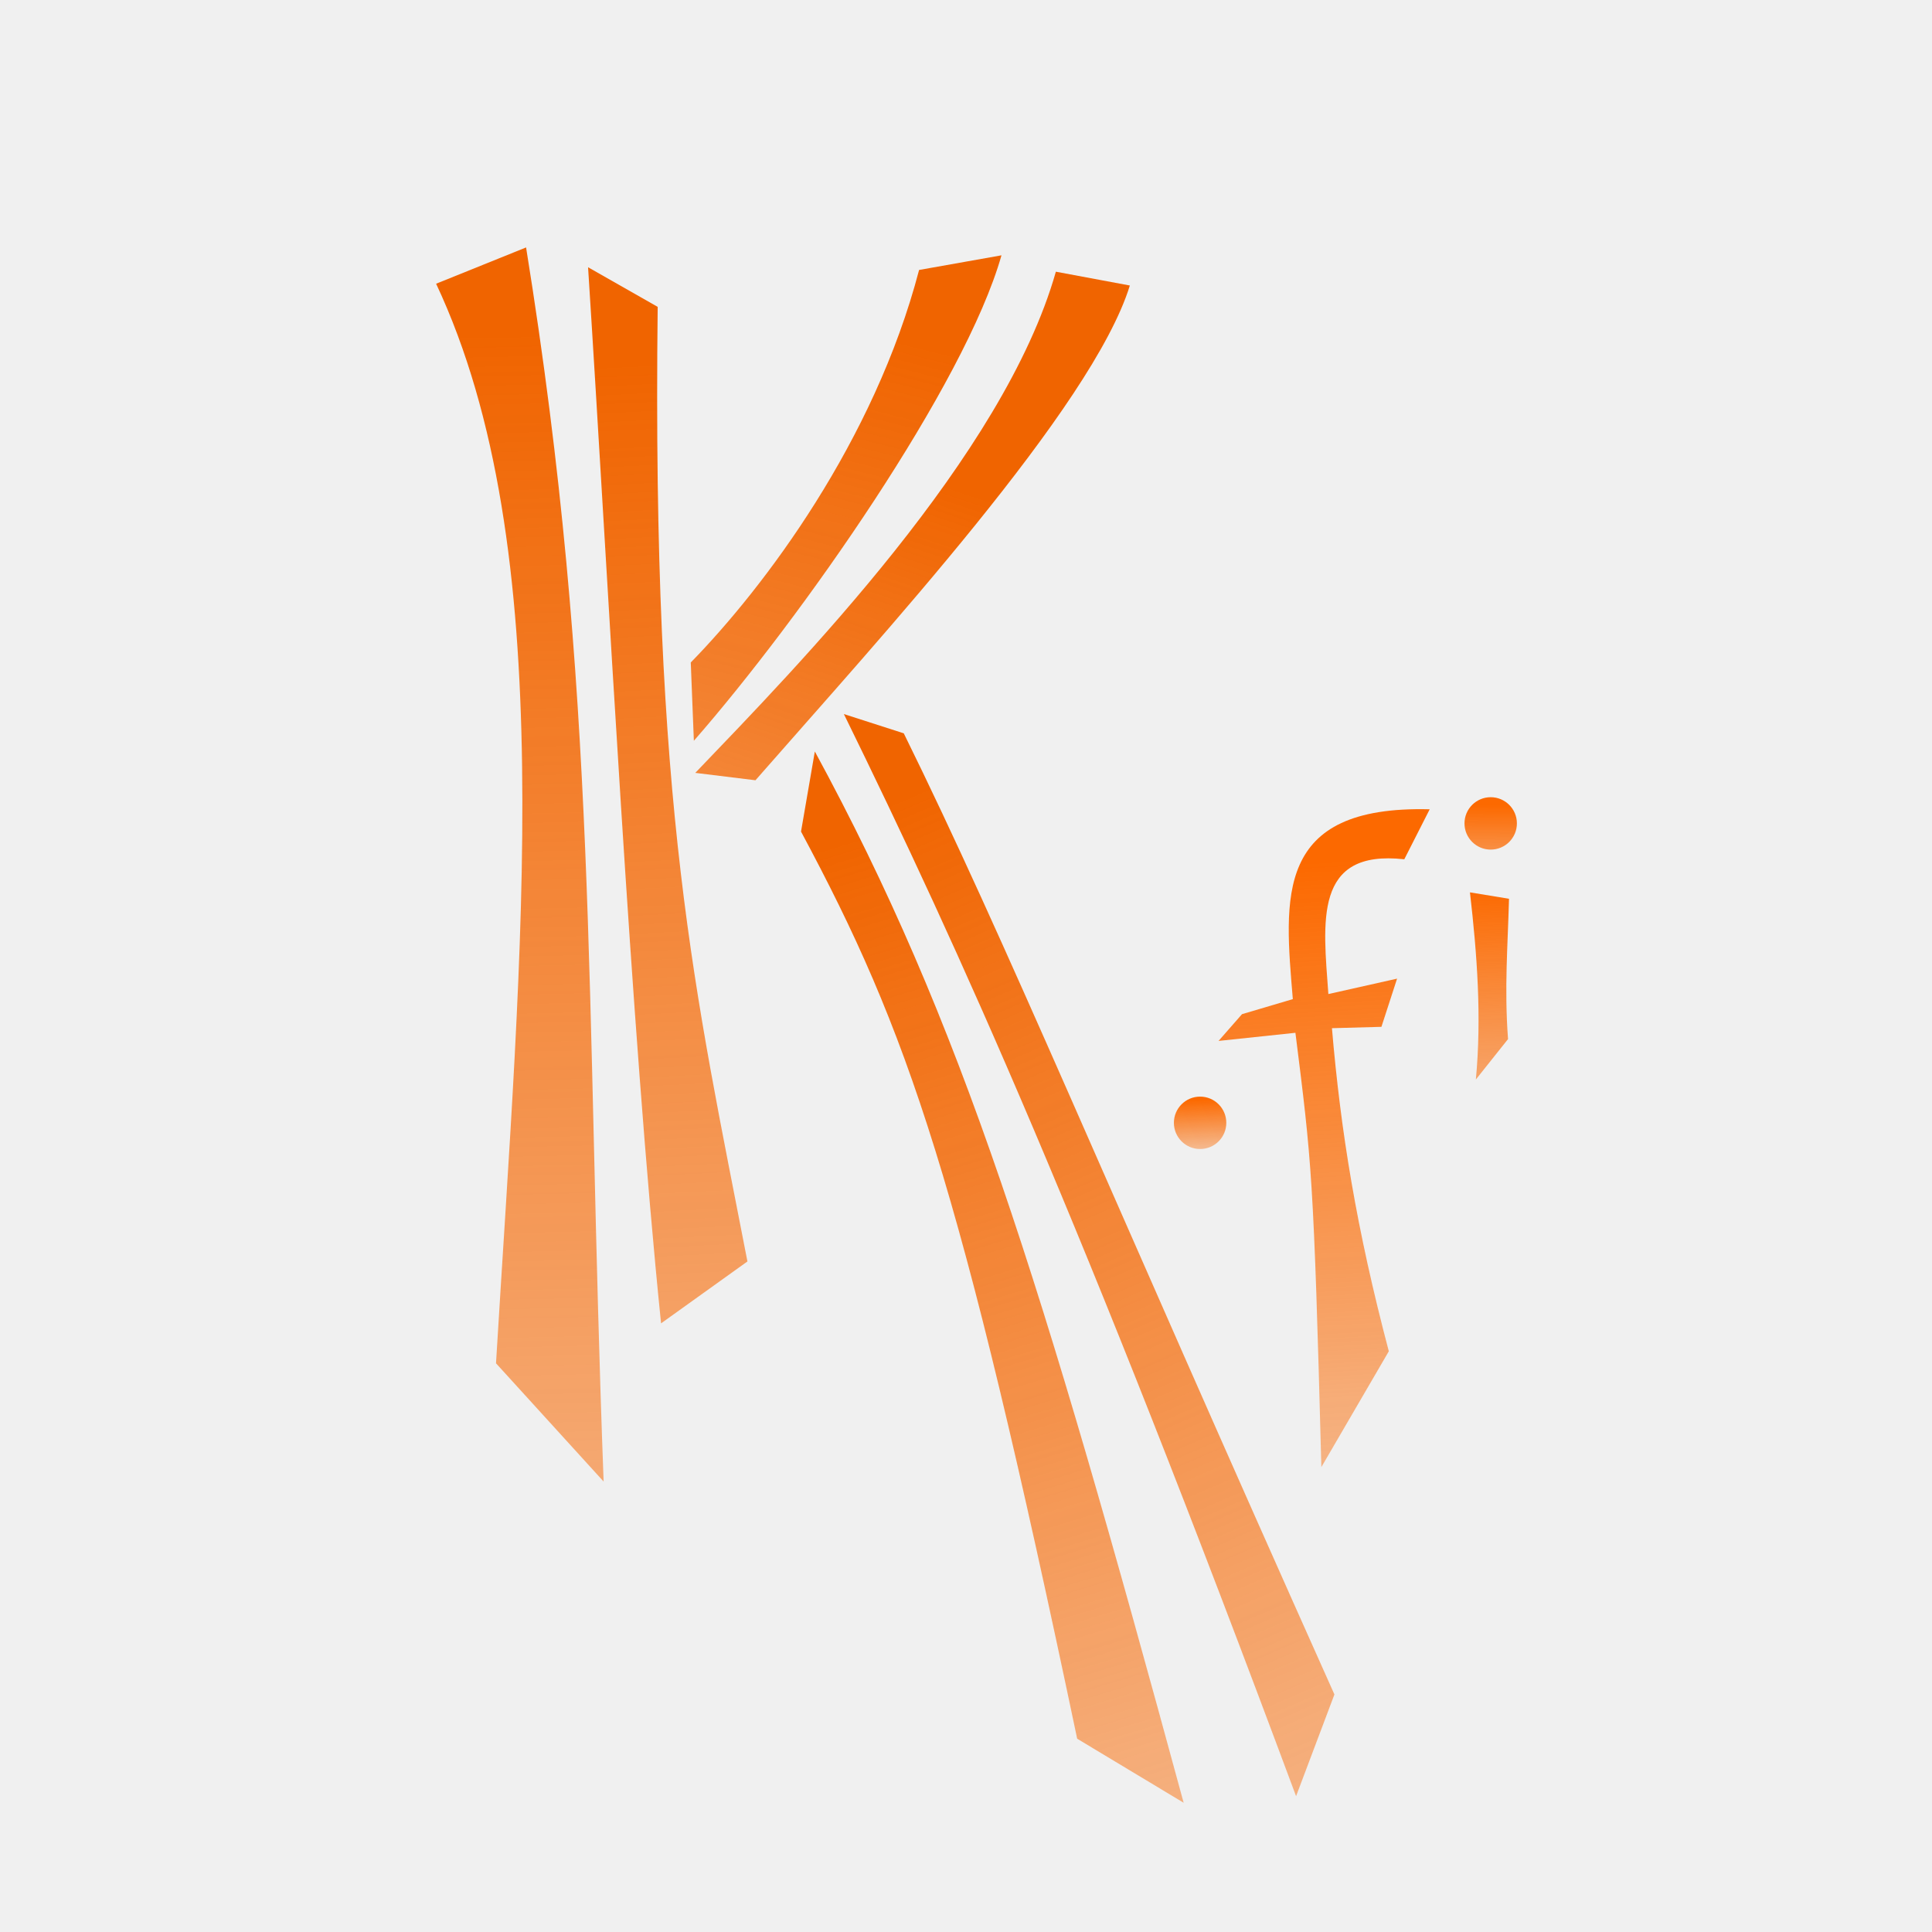
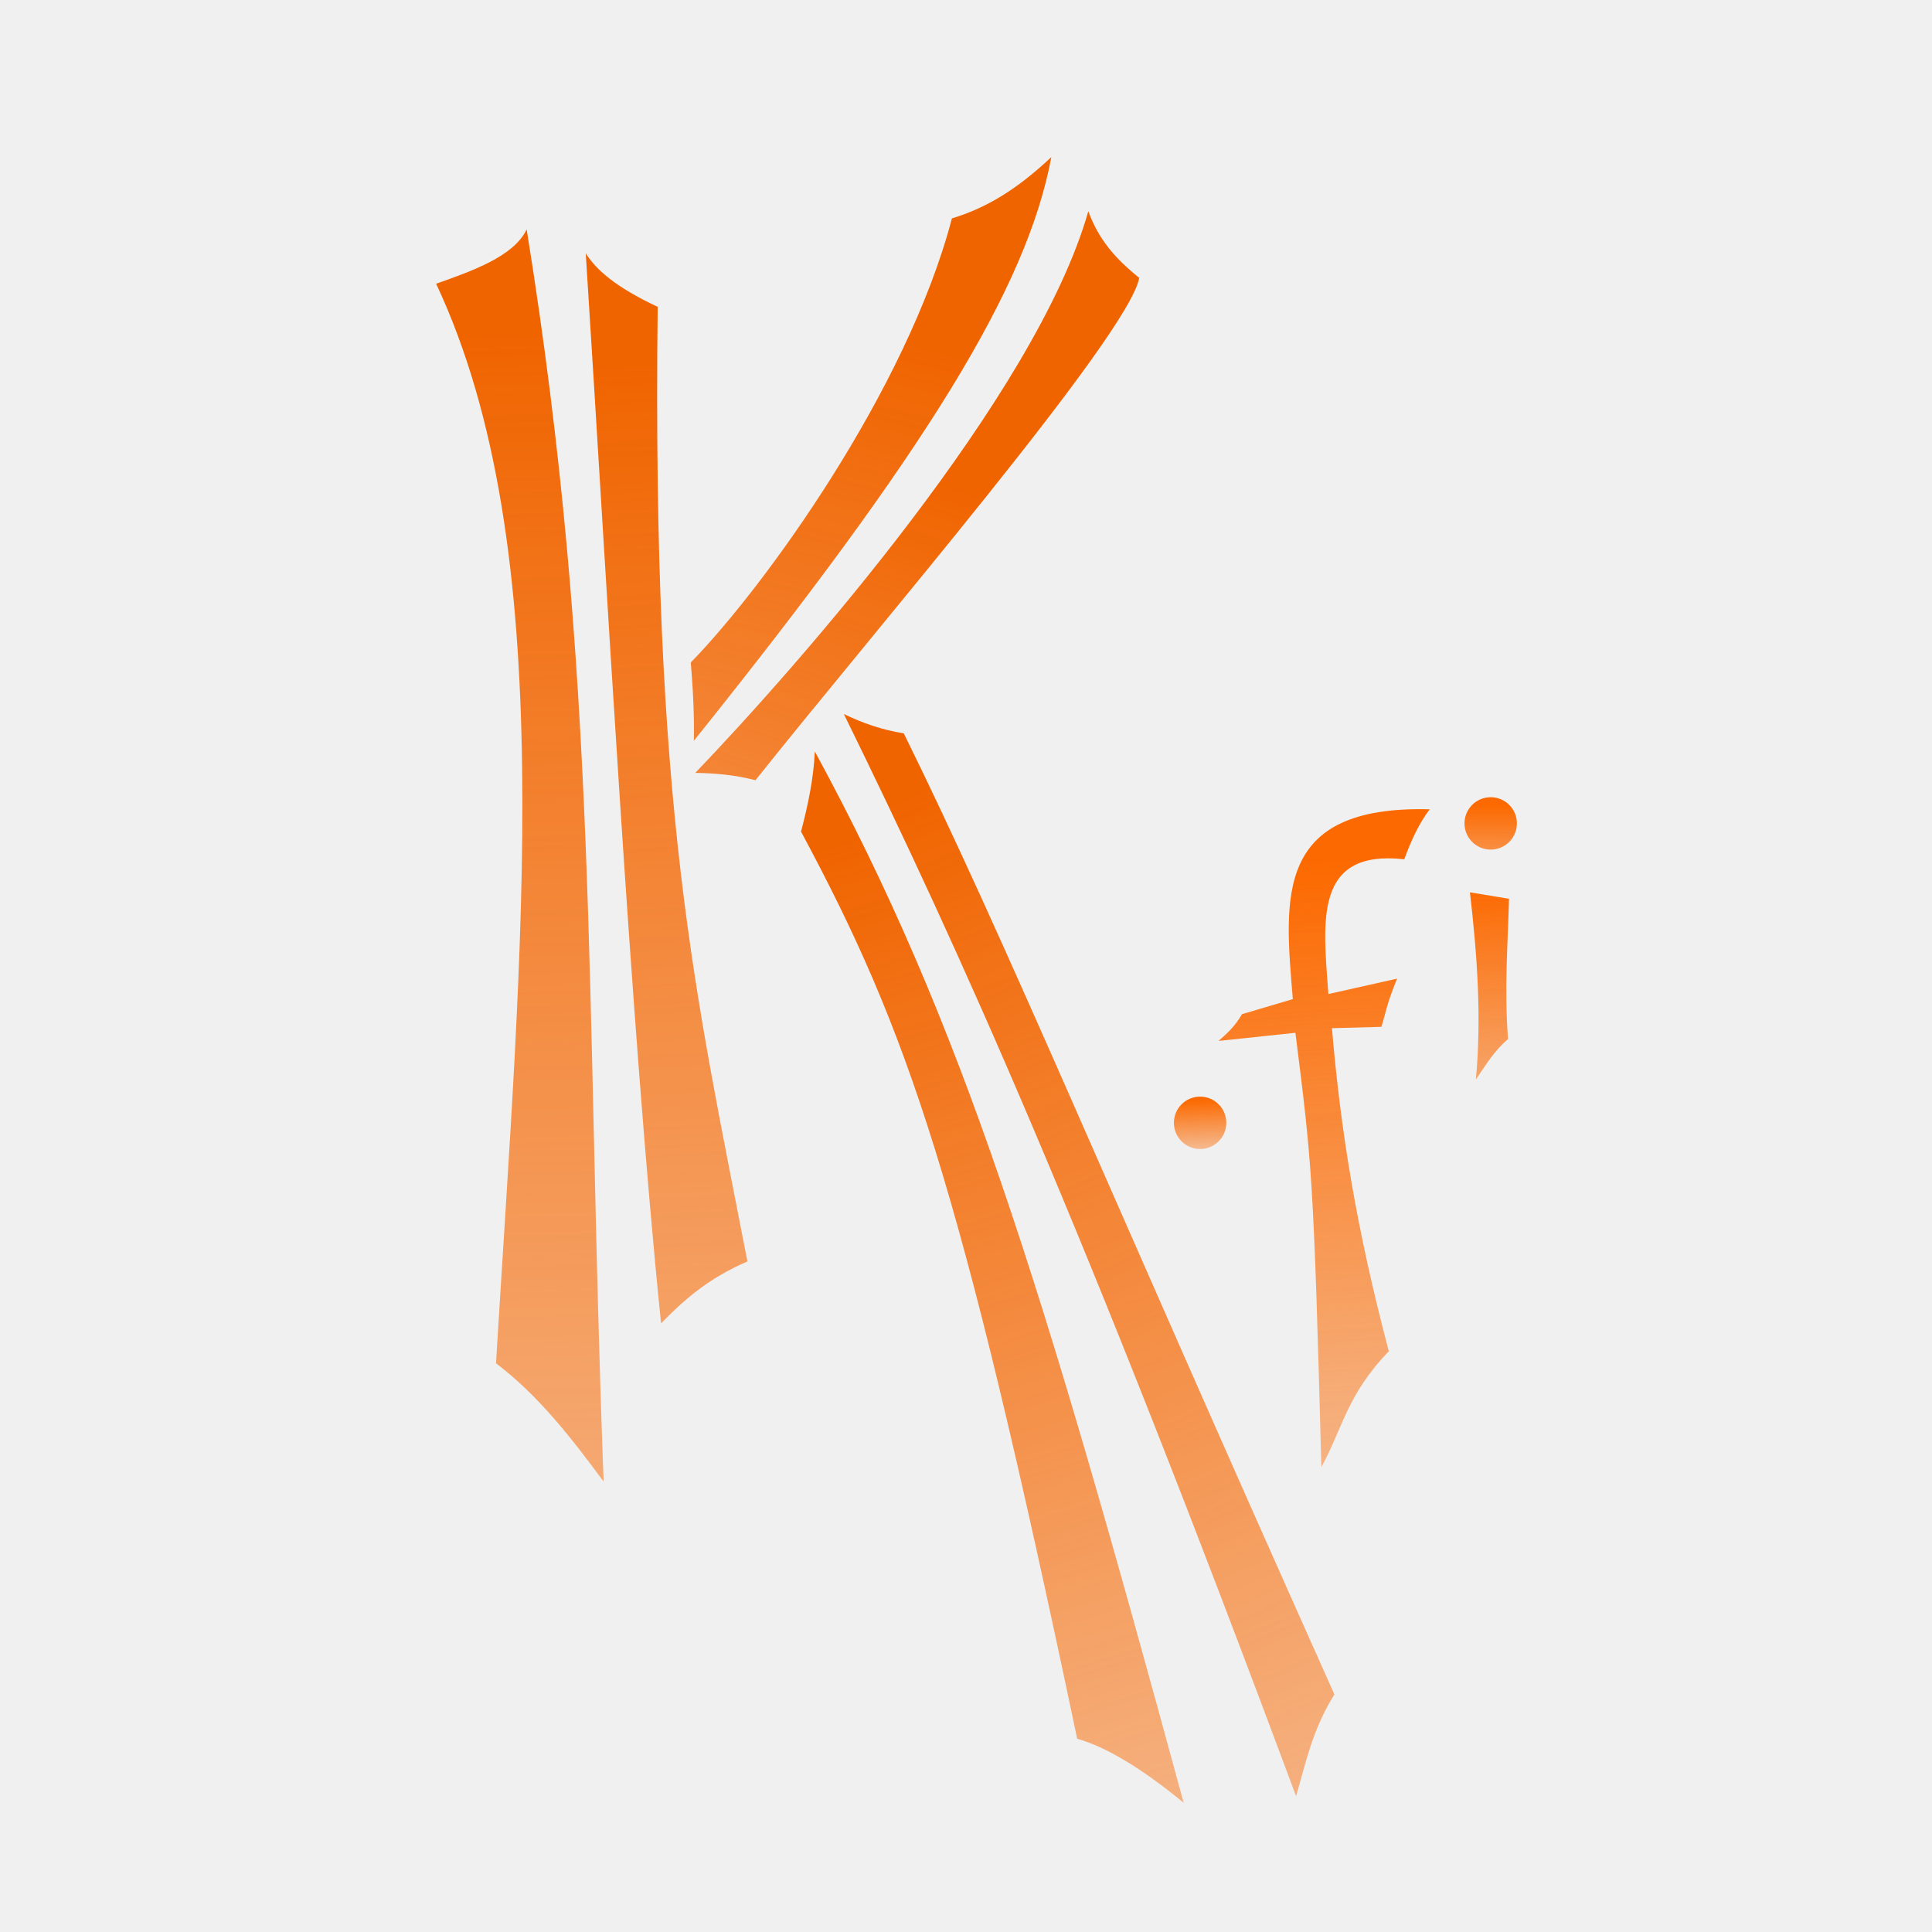
<svg xmlns="http://www.w3.org/2000/svg" xmlns:xlink="http://www.w3.org/1999/xlink" width="512" height="512" viewBox="0 0 512 512" version="1.1" id="svg1">
  <defs id="defs1">
    <linearGradient id="linearGradient28">
      <stop style="stop-color:#fc6900;stop-opacity:1;" offset="0" id="stop27" />
      <stop style="stop-color:#fc6900;stop-opacity:0.4;" offset="1" id="stop28" />
    </linearGradient>
    <linearGradient id="linearGradient26">
      <stop style="stop-color:#f06400;stop-opacity:1;" offset="0" id="stop25" />
      <stop style="stop-color:#fc6900;stop-opacity:0.4;" offset="1" id="stop26" />
    </linearGradient>
    <linearGradient id="linearGradient24">
      <stop style="stop-color:#f06400;stop-opacity:1;" offset="0" id="stop23" />
      <stop style="stop-color:#fc6900;stop-opacity:0.4;" offset="1" id="stop24" />
    </linearGradient>
    <linearGradient id="linearGradient22">
      <stop style="stop-color:#f06400;stop-opacity:1;" offset="0" id="stop21" />
      <stop style="stop-color:#fc6900;stop-opacity:0.4;" offset="1" id="stop22" />
    </linearGradient>
    <linearGradient id="linearGradient20">
      <stop style="stop-color:#f06400;stop-opacity:1;" offset="0" id="stop19" />
      <stop style="stop-color:#fc6900;stop-opacity:0.4;" offset="1" id="stop20" />
    </linearGradient>
    <linearGradient id="linearGradient18">
      <stop style="stop-color:#f06400;stop-opacity:1;" offset="0" id="stop17" />
      <stop style="stop-color:#fc6900;stop-opacity:0.4;" offset="1" id="stop18" />
    </linearGradient>
    <linearGradient id="linearGradient14">
      <stop style="stop-color:#fc6900;stop-opacity:1;" offset="0" id="stop14" />
      <stop style="stop-color:#fc6900;stop-opacity:0.4;" offset="1" id="stop15" />
    </linearGradient>
    <linearGradient id="linearGradient12">
      <stop style="stop-color:#fc6900;stop-opacity:1;" offset="0" id="stop12" />
      <stop style="stop-color:#fc6900;stop-opacity:0.5;" offset="0.776" id="stop16" />
      <stop style="stop-color:#fc6900;stop-opacity:0.4;" offset="1" id="stop13" />
    </linearGradient>
    <linearGradient id="linearGradient9">
      <stop style="stop-color:#fc6900;stop-opacity:1;" offset="0" id="stop9" />
      <stop style="stop-color:#fc6900;stop-opacity:0;" offset="1" id="stop10" />
    </linearGradient>
    <linearGradient id="linearGradient2">
      <stop style="stop-color:#f06400;stop-opacity:1;" offset="0" id="stop2" />
      <stop style="stop-color:#fc6900;stop-opacity:0.4;" offset="1" id="stop3" />
    </linearGradient>
    <linearGradient xlink:href="#linearGradient22" id="linearGradient3" x1="89.877" y1="88.668" x2="99.453" y2="525.153" gradientUnits="userSpaceOnUse" gradientTransform="matrix(0.8844483,0,0,0.8844483,54.69905,9.787277)" />
    <linearGradient xlink:href="#linearGradient24" id="linearGradient4" gradientUnits="userSpaceOnUse" x1="94.812" y1="105.941" x2="115.012" y2="517.502" gradientTransform="matrix(0.8844483,0,0,0.8844483,81.7226,2.452312)" />
    <linearGradient xlink:href="#linearGradient26" id="linearGradient5" gradientUnits="userSpaceOnUse" gradientTransform="matrix(0.8844483,0,0,0.8844483,104.8856,1.680211)" x1="137.384" y1="96.582" x2="50.451" y2="446.189" />
    <linearGradient xlink:href="#linearGradient2" id="linearGradient6" gradientUnits="userSpaceOnUse" gradientTransform="matrix(0.8844483,0,0,0.8844483,127.6626,1.29416)" x1="147.781" y1="146.677" x2="58.476" y2="412.855" />
    <linearGradient xlink:href="#linearGradient20" id="linearGradient7" gradientUnits="userSpaceOnUse" x1="107.014" y1="241.848" x2="207.721" y2="574.402" gradientTransform="matrix(0.8844483,0,0,0.8844483,128.5182,9.249916)" />
    <linearGradient xlink:href="#linearGradient18" id="linearGradient8" gradientUnits="userSpaceOnUse" gradientTransform="matrix(0.8844483,0,0,0.8844483,163.6313,13.1783)" x1="87.275" y1="223.21" x2="232.776" y2="559.827" />
    <linearGradient xlink:href="#linearGradient9" id="linearGradient11" x1="290.936" y1="267.781" x2="291.725" y2="289.624" gradientUnits="userSpaceOnUse" gradientTransform="translate(27.14244,23.6377)" />
    <linearGradient xlink:href="#linearGradient12" id="linearGradient13" x1="341.406" y1="228.313" x2="352.045" y2="412.443" gradientUnits="userSpaceOnUse" gradientTransform="translate(7.856777)" />
    <linearGradient xlink:href="#linearGradient14" id="linearGradient15" x1="386.777" y1="234.381" x2="389.396" y2="305.305" gradientUnits="userSpaceOnUse" gradientTransform="translate(7.856777)" />
    <linearGradient xlink:href="#linearGradient28" id="linearGradient16" gradientUnits="userSpaceOnUse" x1="290.608" y1="269.091" x2="290.49" y2="294.254" gradientTransform="translate(104.1535,-55.71013)" />
  </defs>
  <g id="layer1">
    <circle style="display:none;fill:#ffffff;fill-opacity:1;fill-rule:nonzero;stroke:none;stroke-width:7.559;stroke-dasharray:none;stroke-opacity:1" id="path16" cx="254.322" cy="255.557" r="255.557" />
-     <path style="display:inline;fill:url(#linearGradient3);fill-opacity:1;fill-rule:nonzero;stroke:none;stroke-width:6.686;stroke-dasharray:none;stroke-opacity:1" d="m 115.574,75.19 c 32.936,70.118 22.533,175.219 15.874,286.097 l 28.52,31.341 C 155.076,262.365 158.662,184.979 139.418,65.572 Z" id="path1" />
-     <path style="display:inline;fill:url(#linearGradient4);fill-opacity:1;fill-rule:nonzero;stroke:none;stroke-width:6.686;stroke-dasharray:none;stroke-opacity:1" d="m 155.845,70.824 c 5.472,85.295 11.246,200.638 19.344,279.878 l 22.888,-16.403 C 184.19,262.575 172.756,215.419 174.293,81.322 Z" id="path3" />
-     <path style="display:inline;fill:url(#linearGradient5);fill-opacity:1;fill-rule:nonzero;stroke:none;stroke-width:6.686;stroke-dasharray:none;stroke-opacity:1" d="M 243.568,71.542 C 231.692,116.927 202.568,155.615 183.061,175.564 l 0.819,20.751 c 28.474,-32.548 71.79,-94.361 81.523,-128.655 z" id="path4" />
-     <path style="display:inline;fill:url(#linearGradient6);fill-opacity:1;fill-rule:nonzero;stroke:none;stroke-width:6.686;stroke-dasharray:none;stroke-opacity:1" d="M 279.815,72.003 C 266.009,120.754 211.515,176.371 184.259,204.821 l 15.945,1.957 c 33.164,-37.893 89.333,-99.019 99.217,-131.115 z" id="path5" />
-     <path style="display:inline;fill:url(#linearGradient7);fill-opacity:1;fill-rule:nonzero;stroke:none;stroke-width:6.686;stroke-dasharray:none;stroke-opacity:1" d="m 212.279,220.377 c 28.437,53.048 42.007,91.966 73.182,240.399 l 28.22,16.974 C 275.955,339.026 254.896,270.841 215.94,199.15 Z" id="path6" />
-     <path style="display:inline;fill:url(#linearGradient8);fill-opacity:1;fill-rule:nonzero;stroke:none;stroke-width:6.686;stroke-dasharray:none;stroke-opacity:1" d="m 223.635,189.233 c 30.826,62.867 63.113,134.364 119.839,286.777 l 10.161,-26.963 C 292.41,312.345 266.501,249.121 239.51,194.34 Z" id="path7" />
+     <path style="display:inline;fill:url(#linearGradient3);fill-opacity:1;fill-rule:nonzero;stroke:none;stroke-width:6.686;stroke-dasharray:none;stroke-opacity:1" d="m 115.574,75.19 c 32.936,70.118 22.533,175.219 15.874,286.097 11.351,8.603 20.026,19.881 28.52,31.341 -4.891,-130.262 -1.151,-212.432 -20.395,-331.839 -3.375,7.085 -14.17,10.937 -23.999,14.402 z" id="path1" />
+     <path style="display:inline;fill:url(#linearGradient4);fill-opacity:1;fill-rule:nonzero;stroke:none;stroke-width:6.686;stroke-dasharray:none;stroke-opacity:1" d="m 155.228,67.121 c 5.472,85.295 11.863,204.342 19.961,283.582 5.874,-6 12.282,-11.838 22.888,-16.403 C 184.19,262.575 172.756,215.419 174.293,81.322 163.159,76.094 157.957,71.479 155.228,67.121 Z" id="path3" />
+     <path style="display:inline;fill:url(#linearGradient5);fill-opacity:1;fill-rule:nonzero;stroke:none;stroke-width:6.686;stroke-dasharray:none;stroke-opacity:1" d="m 252.263,57.877 c -11.876,45.385 -49.695,97.738 -69.202,117.687 0.59,6.917 0.947,13.834 0.819,20.751 61.647,-76.852 88.317,-120.169 94.734,-154.682 -9.32,8.731 -17.265,13.479 -26.352,16.244 z" id="path4" />
+     <path style="display:inline;fill:url(#linearGradient6);fill-opacity:1;fill-rule:nonzero;stroke:none;stroke-width:6.686;stroke-dasharray:none;stroke-opacity:1" d="M 288.409,55.987 C 274.603,104.738 211.515,176.371 184.259,204.821 c 5.315,0.085 10.63,0.541 15.945,1.957 30.849,-38.819 98.957,-118.012 101.708,-133.14 -6.57,-5.305 -10.722,-10.178 -13.503,-17.652 z" id="path5" />
+     <path style="display:inline;fill:url(#linearGradient7);fill-opacity:1;fill-rule:nonzero;stroke:none;stroke-width:6.686;stroke-dasharray:none;stroke-opacity:1" d="m 212.279,220.377 c 28.437,53.048 42.007,91.966 73.182,240.399 7.671,2.186 17.057,7.804 28.22,16.974 -37.727,-138.724 -58.786,-206.909 -97.741,-278.599 -0.324,7.135 -1.803,14.193 -3.661,21.226 z" id="path6" />
+     <path style="display:inline;fill:url(#linearGradient8);fill-opacity:1;fill-rule:nonzero;stroke:none;stroke-width:6.686;stroke-dasharray:none;stroke-opacity:1" d="m 223.635,189.233 c 30.826,62.867 63.113,134.364 119.839,286.777 2.601,-8.857 4.267,-17.558 10.161,-26.963 C 292.41,312.345 266.501,249.121 239.51,194.34 c -5.625,-0.868 -10.866,-2.698 -15.875,-5.107 z" id="path7" />
    <circle style="fill:url(#linearGradient11);fill-rule:nonzero;stroke:none;stroke-width:7.559;stroke-dasharray:none;stroke-opacity:1" id="path8" cx="318.039" cy="297.559" r="6.944" />
-     <path style="fill:url(#linearGradient13);fill-rule:nonzero;stroke:none;stroke-width:7.559;stroke-dasharray:none;stroke-opacity:1" d="m 378.884,214.47 c -41.293,-1.058 -38.494,23.469 -36.273,50.308 l -13.467,3.987 -6.217,7.092 20.372,-2.157 c 4.303,34.381 4.835,37.23 6.874,115.101 l 17.877,-30.699 c -8.625,-32.651 -12.76,-58.426 -15.072,-85.621 l 13.113,-0.358 4.15,-12.774 -18.211,4.087 c -1.354,-19.097 -4.021,-38.402 20.123,-35.72 z" id="path11" />
-     <path style="fill:url(#linearGradient15);fill-rule:nonzero;stroke:none;stroke-width:7.559;stroke-dasharray:none;stroke-opacity:1" d="m 389.552,236.483 c 1.905,16.532 3.125,33.063 1.568,49.595 l 8.526,-10.709 c -1.024,-13.504 -0.05,-25.009 0.256,-37.184 z" id="path12" />
+     <path style="fill:url(#linearGradient13);fill-rule:nonzero;stroke:none;stroke-width:7.559;stroke-dasharray:none;stroke-opacity:1" d="m 378.884,214.47 c -41.293,-1.058 -38.494,23.469 -36.273,50.308 l -13.467,3.987 c -2.023,3.499 -4.124,5.207 -6.217,7.092 l 20.372,-2.157 c 4.303,34.381 4.835,37.23 6.874,115.101 5.583,-10.145 6.822,-19.277 17.877,-30.699 -8.625,-32.651 -12.76,-58.426 -15.072,-85.621 l 13.113,-0.358 c 1.213,-3.93 1.25,-5.6 4.15,-12.774 l -18.211,4.087 c -1.354,-19.097 -4.021,-38.402 20.123,-35.72 1.793,-4.956 3.912,-9.52 6.731,-13.245 z" id="path11" />
+     <path style="fill:url(#linearGradient15);fill-rule:nonzero;stroke:none;stroke-width:7.559;stroke-dasharray:none;stroke-opacity:1" d="m 389.552,236.483 c 1.905,16.532 3.125,33.063 1.568,49.595 2.585,-3.733 4.873,-7.656 8.526,-10.709 -1.024,-13.504 -0.05,-25.009 0.256,-37.184 z" id="path12" />
    <circle style="fill:url(#linearGradient16);fill-opacity:1;fill-rule:nonzero;stroke:none;stroke-width:7.559;stroke-dasharray:none;stroke-opacity:1" id="circle15" cx="395.05" cy="218.211" r="6.944" />
  </g>
</svg>
